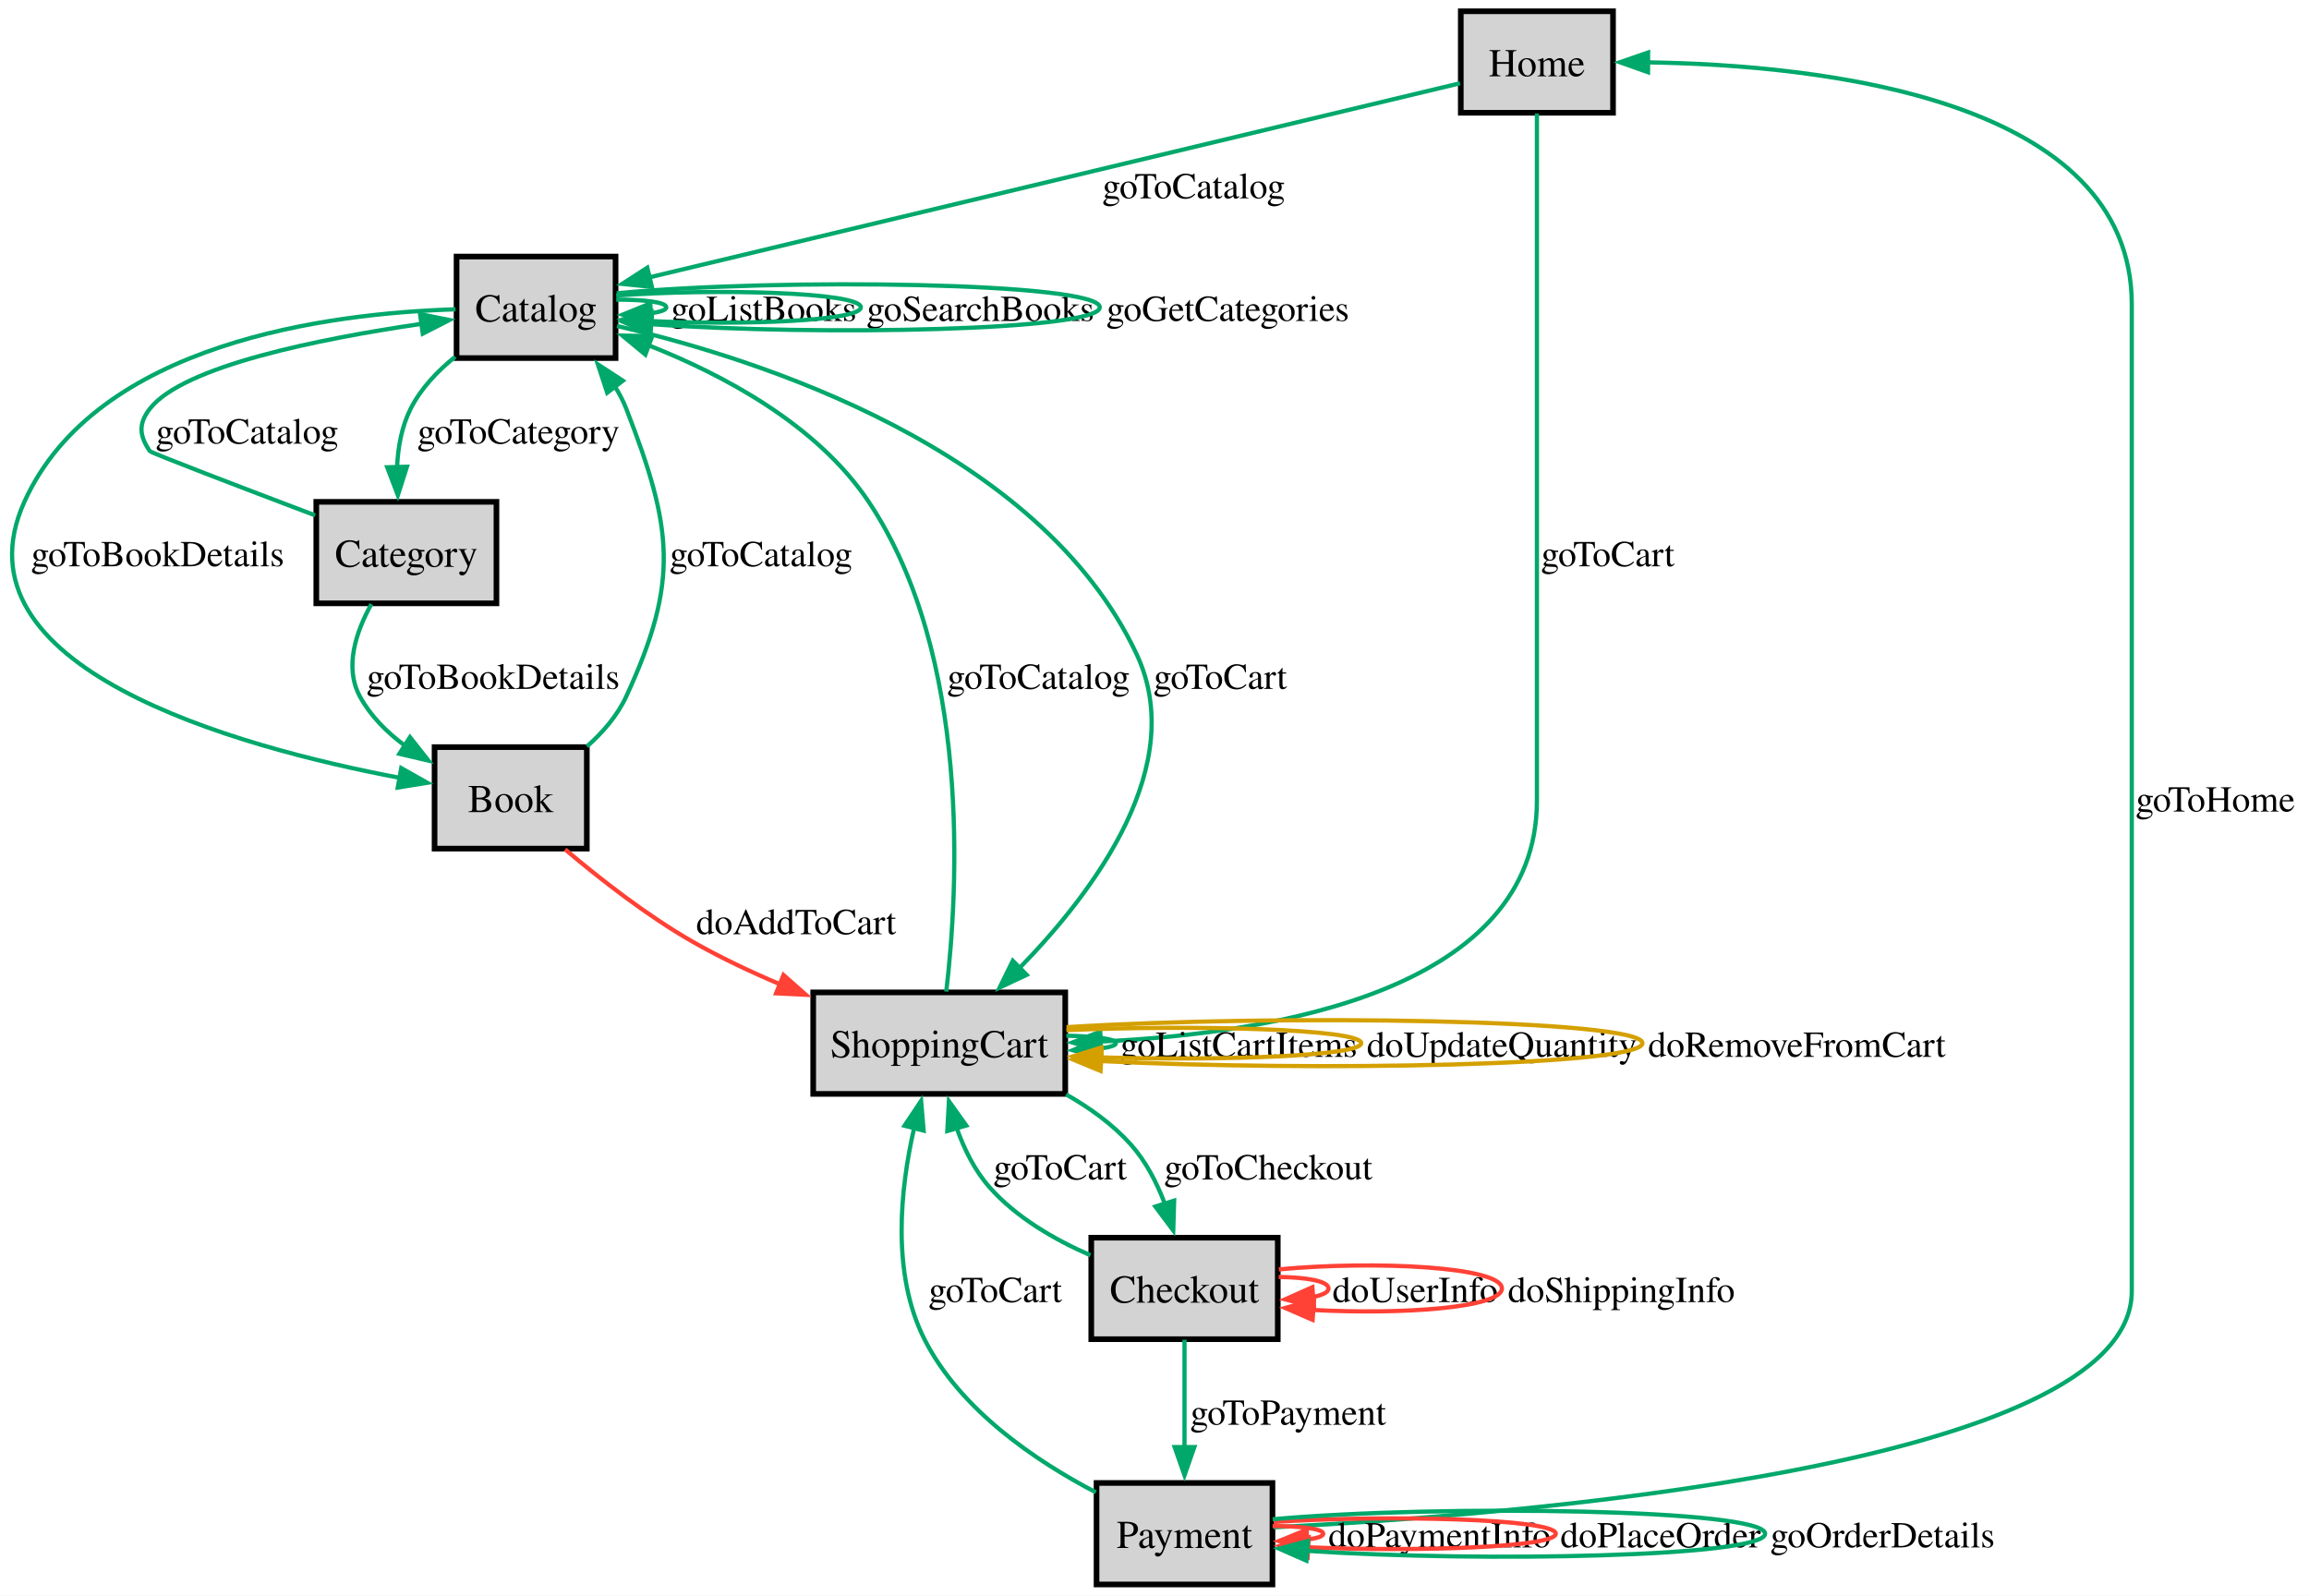
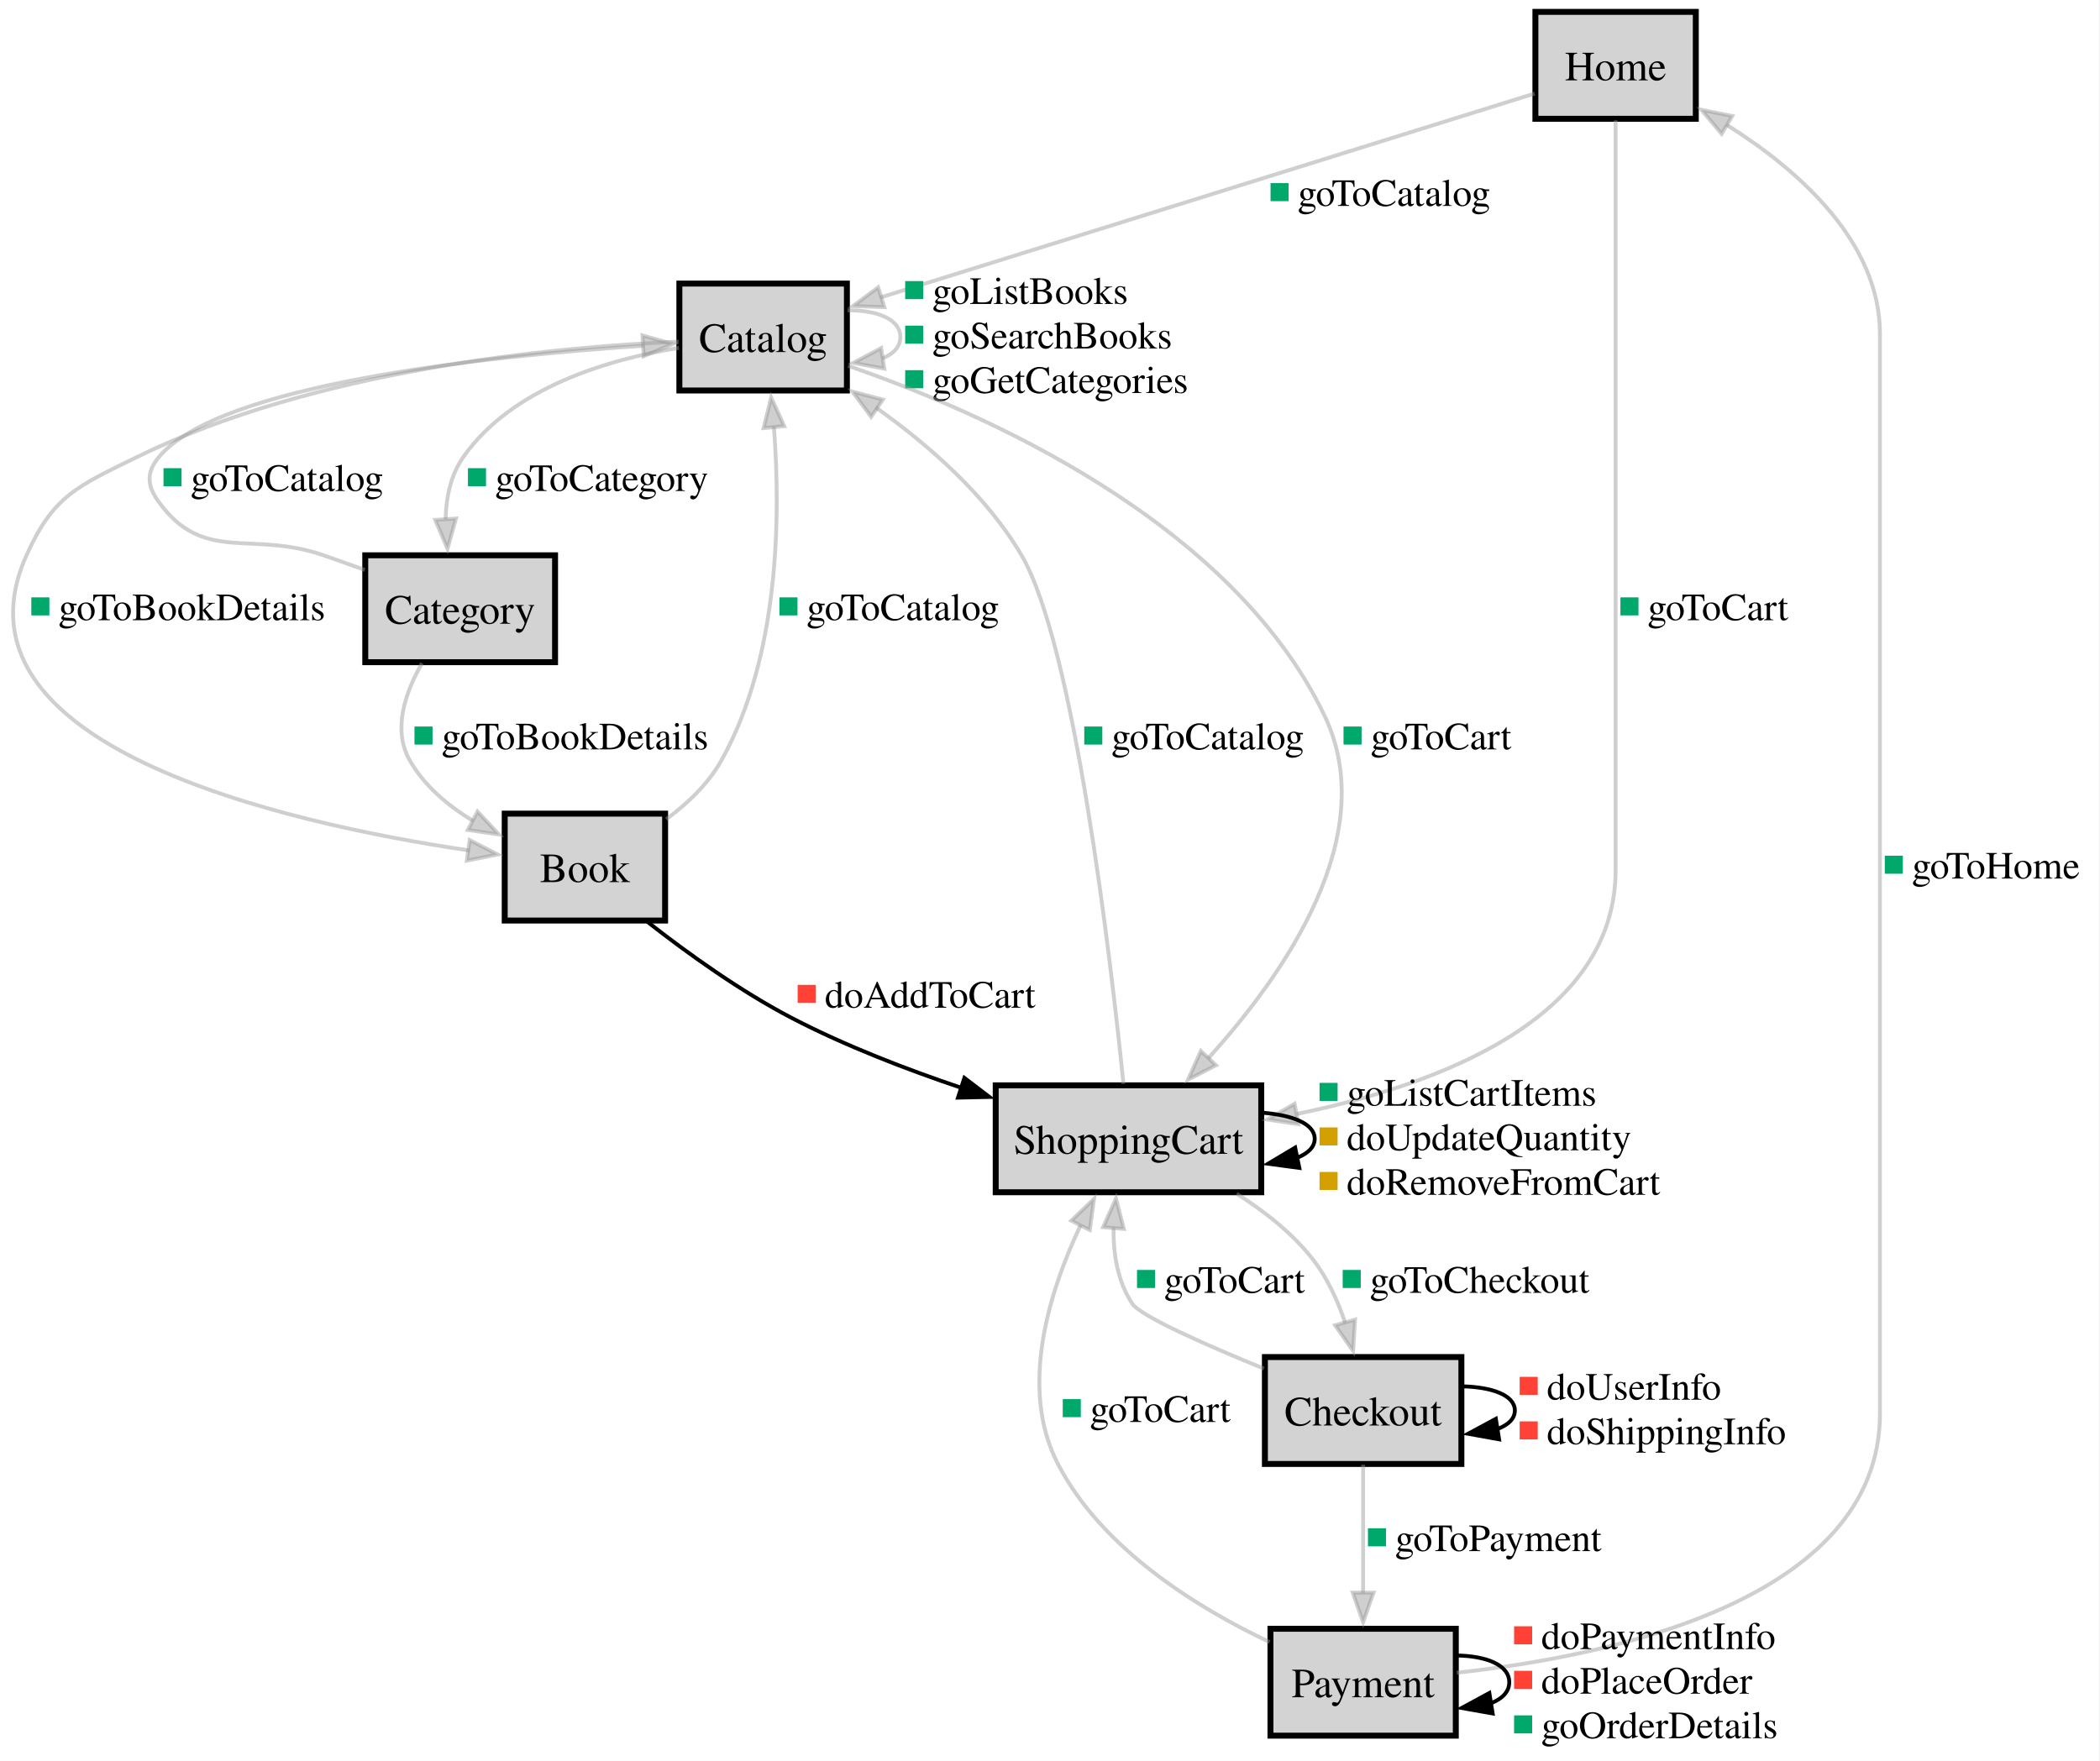
- <svg xmlns="http://www.w3.org/2000/svg" xmlns:xlink="http://www.w3.org/1999/xlink" width="819pt" height="566pt" viewBox="0.00 0.00 819.00 566.00">
-   <g id="graph0" class="graph" transform="scale(1 1) rotate(0) translate(4 562)">
-     <polygon fill="white" stroke="none" points="-4,4 -4,-562 815.39,-562 815.39,4 -4,4" />
+ <svg xmlns="http://www.w3.org/2000/svg" xmlns:xlink="http://www.w3.org/1999/xlink" width="707pt" height="593pt" viewBox="0.00 0.00 707.00 593.00">
+   <g id="graph0" class="graph" transform="scale(1 1) rotate(0) translate(4 589)">
+     <polygon fill="white" stroke="none" points="-4,4 -4,-589 702.67,-589 702.67,4 -4,4" />
    <g id="node1" class="node">
      <g id="a_node1">
        <a xlink:href="#Home" xlink:title="Home">
-           <polygon fill="lightgray" stroke="black" stroke-width="2" points="568.14,-558 514.14,-558 514.14,-522 568.14,-522 568.14,-558" />
-           <text xml:space="preserve" text-anchor="middle" x="541.14" y="-534.95" font-family="Times,serif" font-size="14.00">Home</text>
+           <polygon fill="lightgray" stroke="black" stroke-width="2" points="566.92,-585 512.92,-585 512.92,-549 566.92,-549 566.92,-585" />
+           <text xml:space="preserve" text-anchor="middle" x="539.92" y="-561.95" font-family="Times,serif" font-size="14.00">Home</text>
        </a>
      </g>
    </g>
    <g id="node2" class="node">
      <g id="a_node2">
        <a xlink:href="#Catalog" xlink:title="Catalog">
-           <polygon fill="lightgray" stroke="black" stroke-width="2" points="214.34,-471 157.94,-471 157.94,-435 214.34,-435 214.34,-471" />
-           <text xml:space="preserve" text-anchor="middle" x="186.14" y="-447.95" font-family="Times,serif" font-size="14.00">Catalog</text>
+           <polygon fill="lightgray" stroke="black" stroke-width="2" points="281.12,-493.5 224.72,-493.5 224.72,-457.5 281.12,-457.5 281.12,-493.5" />
+           <text xml:space="preserve" text-anchor="middle" x="252.92" y="-470.45" font-family="Times,serif" font-size="14.00">Catalog</text>
        </a>
      </g>
    </g>
    <g id="edge2" class="edge goToCatalog">
      <g id="a_edge2">
-         <a xlink:href="#goToCatalog" xlink:title="goToCatalog">
-           <path fill="none" stroke="#00a86b" stroke-width="1.5" d="M513.88,-532.47C451.72,-517.59 299.27,-481.09 226.32,-463.62" />
-           <polygon fill="#00a86b" stroke="#00a86b" stroke-width="1.5" points="227.23,-460.24 216.69,-461.31 225.6,-467.05 227.23,-460.24" />
+         <a xlink:href="#goToCatalog" xlink:title="&lt;TABLE&gt;">
+           <path fill="none" stroke="#999999" stroke-width="1.3" stroke-opacity="0.467" d="M512.67,-557.5C461.64,-541.59 351.52,-507.25 292.38,-488.81" />
+           <polygon fill="#999999" fill-opacity="0.467" stroke="#999999" stroke-width="1.3" stroke-opacity="0.467" points="293.74,-485.56 283.15,-485.92 291.65,-492.24 293.74,-485.56" />
        </a>
      </g>
      <g id="a_edge2-label">
-         <a xlink:href="#goToCatalog" xlink:title="goToCatalog">
-           <text xml:space="preserve" text-anchor="middle" x="419.4" y="-491.65" font-family="Times,serif" font-size="13.00">goToCatalog</text>
+         <a xlink:href="#goToCatalog" xlink:title="&lt;TABLE&gt;">
+           <g id="a_edge2_0">
+             <a xlink:href="#goToCatalog" xlink:title="Go to Catalog Screen (safe)">
+               <text xml:space="preserve" text-anchor="start" x="422.13" y="-519.65" font-family="Times,serif" font-size="13.00" fill="#00a86b">■</text>
+               <text xml:space="preserve" text-anchor="start" x="429.63" y="-519.65" font-family="Times,serif" font-size="13.00"> goToCatalog</text>
+             </a>
+           </g>
        </a>
      </g>
    </g>
    <g id="node5" class="node">
      <g id="a_node5">
        <a xlink:href="#ShoppingCart" xlink:title="ShoppingCart">
-           <polygon fill="lightgray" stroke="black" stroke-width="2" points="373.84,-210 284.44,-210 284.44,-174 373.84,-174 373.84,-210" />
-           <text xml:space="preserve" text-anchor="middle" x="329.14" y="-186.95" font-family="Times,serif" font-size="14.00">ShoppingCart</text>
+           <polygon fill="lightgray" stroke="black" stroke-width="2" points="420.62,-223.5 331.22,-223.5 331.22,-187.5 420.62,-187.5 420.62,-223.5" />
+           <text xml:space="preserve" text-anchor="middle" x="375.92" y="-200.45" font-family="Times,serif" font-size="14.00">ShoppingCart</text>
        </a>
      </g>
    </g>
    <g id="edge8" class="edge goToCart">
      <g id="a_edge8">
-         <a xlink:href="#goToCart" xlink:title="goToCart">
-           <path fill="none" stroke="#00a86b" stroke-width="1.5" d="M541.14,-521.74C541.14,-504.57 541.14,-477.46 541.14,-454 541.14,-454 541.14,-454 541.14,-278 541.14,-211.08 449.03,-195.45 386.24,-192.57" />
-           <polygon fill="#00a86b" stroke="#00a86b" stroke-width="1.5" points="386.49,-189.08 376.37,-192.23 386.25,-196.07 386.49,-189.08" />
+         <a xlink:href="#goToCart" xlink:title="&lt;TABLE&gt;">
+           <path fill="none" stroke="#999999" stroke-width="1.3" stroke-opacity="0.467" d="M539.92,-548.51C539.92,-530.47 539.92,-501.52 539.92,-476.5 539.92,-476.5 539.92,-476.5 539.92,-296 539.92,-245.76 479.9,-223.55 432.48,-213.85" />
+           <polygon fill="#999999" fill-opacity="0.467" stroke="#999999" stroke-width="1.3" stroke-opacity="0.467" points="433.15,-210.41 422.67,-212 431.85,-217.29 433.15,-210.41" />
        </a>
      </g>
      <g id="a_edge8-label">
-         <a xlink:href="#goToCart" xlink:title="goToCart">
-           <text xml:space="preserve" text-anchor="middle" x="566.27" y="-361.15" font-family="Times,serif" font-size="13.00">goToCart</text>
+         <a xlink:href="#goToCart" xlink:title="&lt;TABLE&gt;">
+           <g id="a_edge8_1">
+             <a xlink:href="#goToCart" xlink:title="Go to Cart Screen (safe)">
+               <text xml:space="preserve" text-anchor="start" x="539.92" y="-380.15" font-family="Times,serif" font-size="13.00" fill="#00a86b">■</text>
+               <text xml:space="preserve" text-anchor="start" x="547.42" y="-380.15" font-family="Times,serif" font-size="13.00"> goToCart</text>
+             </a>
+           </g>
        </a>
      </g>
    </g>
    <g id="edge14" class="edge goListBooks">
      <g id="a_edge14">
-         <a xlink:href="#goListBooks" xlink:title="goListBooks">
-           <path fill="none" stroke="#00a86b" stroke-width="1.5" d="M214.57,-455.72C224.4,-455.75 232.34,-454.84 232.34,-453 232.34,-452.02 230.1,-451.31 226.53,-450.86" />
-           <polygon fill="#00a86b" stroke="#00a86b" stroke-width="1.5" points="226.99,-447.38 216.83,-450.39 226.65,-454.37 226.99,-447.38" />
+         <a xlink:href="#goListBooks" xlink:title="&lt;TABLE&gt;">
+           <path fill="none" stroke="#999999" stroke-width="1.3" stroke-opacity="0.467" d="M281.35,-484.5C291.18,-484.59 299.12,-481.59 299.12,-475.5 299.12,-472.17 296.75,-469.76 292.99,-468.28" />
+           <polygon fill="#999999" fill-opacity="0.467" stroke="#999999" stroke-width="1.3" stroke-opacity="0.467" points="293.71,-464.85 283.29,-466.8 292.65,-471.77 293.71,-464.85" />
        </a>
      </g>
      <g id="a_edge14-label">
-         <a xlink:href="#goListBooks" xlink:title="goListBooks">
-           <text xml:space="preserve" text-anchor="middle" x="266.84" y="-448.15" font-family="Times,serif" font-size="13.00">goListBooks</text>
-         </a>
-       </g>
-     </g>
-     <g id="edge15" class="edge goSearchBooks">
-       <g id="a_edge15">
-         <a xlink:href="#goSearchBooks" xlink:title="goSearchBooks">
-           <path fill="none" stroke="#00a86b" stroke-width="1.5" d="M214.56,-457.18C249.95,-459.76 301.34,-458.37 301.34,-453 301.34,-448.22 260.58,-446.59 226.66,-448.11" />
-           <polygon fill="#00a86b" stroke="#00a86b" stroke-width="1.5" points="226.61,-444.61 216.83,-448.69 227.02,-451.6 226.61,-444.61" />
-         </a>
-       </g>
-       <g id="a_edge15-label">
-         <a xlink:href="#goSearchBooks" xlink:title="goSearchBooks">
-           <text xml:space="preserve" text-anchor="middle" x="343.72" y="-448.15" font-family="Times,serif" font-size="13.00">goSearchBooks</text>
-         </a>
-       </g>
-     </g>
-     <g id="edge16" class="edge goGetCategories">
-       <g id="a_edge16">
-         <a xlink:href="#goGetCategories" xlink:title="goGetCategories">
-           <path fill="none" stroke="#00a86b" stroke-width="1.5" d="M214.77,-457.97C272.18,-463.49 386.09,-461.84 386.09,-453 386.09,-444.75 286.81,-442.76 226.91,-447.02" />
-           <polygon fill="#00a86b" stroke="#00a86b" stroke-width="1.5" points="226.71,-443.53 217.03,-447.84 227.29,-450.5 226.71,-443.53" />
-         </a>
-       </g>
-       <g id="a_edge16-label">
-         <a xlink:href="#goGetCategories" xlink:title="goGetCategories">
-           <text xml:space="preserve" text-anchor="middle" x="431.47" y="-448.15" font-family="Times,serif" font-size="13.00">goGetCategories</text>
+         <a xlink:href="#goListBooks" xlink:title="&lt;TABLE&gt;">
+           <g id="a_edge14_2">
+             <a xlink:href="#goListBooks" xlink:title="Get Book List (safe)">
+               <text xml:space="preserve" text-anchor="start" x="299.12" y="-486.65" font-family="Times,serif" font-size="13.00" fill="#00a86b">■</text>
+               <text xml:space="preserve" text-anchor="start" x="306.62" y="-486.65" font-family="Times,serif" font-size="13.00"> goListBooks</text>
+             </a>
+           </g>
+           <g id="a_edge14_3">
+             <a xlink:href="#goSearchBooks" xlink:title="Search Books (safe)">
+               <text xml:space="preserve" text-anchor="start" x="299.12" y="-471.65" font-family="Times,serif" font-size="13.00" fill="#00a86b">■</text>
+               <text xml:space="preserve" text-anchor="start" x="306.62" y="-471.65" font-family="Times,serif" font-size="13.00"> goSearchBooks</text>
+             </a>
+           </g>
+           <g id="a_edge14_4">
+             <a xlink:href="#goGetCategories" xlink:title="Get Category List (safe)">
+               <text xml:space="preserve" text-anchor="start" x="299.12" y="-456.65" font-family="Times,serif" font-size="13.00" fill="#00a86b">■</text>
+               <text xml:space="preserve" text-anchor="start" x="306.62" y="-456.65" font-family="Times,serif" font-size="13.00"> goGetCategories</text>
+             </a>
+           </g>
        </a>
      </g>
    </g>
    <g id="node3" class="node">
      <g id="a_node3">
        <a xlink:href="#Book" xlink:title="Book">
-           <polygon fill="lightgray" stroke="black" stroke-width="2" points="204.14,-297 150.14,-297 150.14,-261 204.14,-261 204.14,-297" />
-           <text xml:space="preserve" text-anchor="middle" x="177.14" y="-273.95" font-family="Times,serif" font-size="14.00">Book</text>
+           <polygon fill="lightgray" stroke="black" stroke-width="2" points="219.92,-315 165.92,-315 165.92,-279 219.92,-279 219.92,-315" />
+           <text xml:space="preserve" text-anchor="middle" x="192.92" y="-291.95" font-family="Times,serif" font-size="14.00">Book</text>
        </a>
      </g>
    </g>
    <g id="edge6" class="edge goToBookDetails">
      <g id="a_edge6">
-         <a xlink:href="#goToBookDetails" xlink:title="goToBookDetails">
-           <path fill="none" stroke="#00a86b" stroke-width="1.5" d="M157.56,-452.29C113.2,-450.92 30.22,-440.57 4.64,-384 -21.92,-325.25 79.27,-297.18 137.96,-286.07" />
-           <polygon fill="#00a86b" stroke="#00a86b" stroke-width="1.5" points="138.32,-289.56 147.55,-284.35 137.09,-282.67 138.32,-289.56" />
+         <a xlink:href="#goToBookDetails" xlink:title="&lt;TABLE&gt;">
+           <path fill="none" stroke="#999999" stroke-width="1.3" stroke-opacity="0.467" d="M224.45,-473.96C182.43,-472.13 102.3,-464.66 41.92,-435 22.15,-425.28 13.93,-422.11 4.92,-402 -23.73,-338.04 90.95,-311.95 154,-302.59" />
+           <polygon fill="#999999" fill-opacity="0.467" stroke="#999999" stroke-width="1.3" stroke-opacity="0.467" points="154.13,-306.1 163.54,-301.25 153.16,-299.17 154.13,-306.1" />
        </a>
      </g>
      <g id="a_edge6-label">
-         <a xlink:href="#goToBookDetails" xlink:title="goToBookDetails">
-           <text xml:space="preserve" text-anchor="middle" x="51.89" y="-361.15" font-family="Times,serif" font-size="13.00">goToBookDetails</text>
+         <a xlink:href="#goToBookDetails" xlink:title="&lt;TABLE&gt;">
+           <g id="a_edge6_5">
+             <a xlink:href="#goToBookDetails" xlink:title="Go to Book Details Screen (safe)">
+               <text xml:space="preserve" text-anchor="start" x="4.92" y="-380.15" font-family="Times,serif" font-size="13.00" fill="#00a86b">■</text>
+               <text xml:space="preserve" text-anchor="start" x="12.42" y="-380.15" font-family="Times,serif" font-size="13.00"> goToBookDetails</text>
+             </a>
+           </g>
        </a>
      </g>
    </g>
    <g id="node4" class="node">
      <g id="a_node4">
        <a xlink:href="#Category" xlink:title="Category">
-           <polygon fill="lightgray" stroke="black" stroke-width="2" points="172.09,-384 108.19,-384 108.19,-348 172.09,-348 172.09,-384" />
-           <text xml:space="preserve" text-anchor="middle" x="140.14" y="-360.95" font-family="Times,serif" font-size="14.00">Category</text>
-         </a>
-       </g>
-     </g>
-     <g id="edge17" class="edge goToCategory">
-       <g id="a_edge17">
-         <a xlink:href="#goToCategory" xlink:title="goToCategory">
-           <path fill="none" stroke="#00a86b" stroke-width="1.5" d="M157.45,-435.45C151.14,-430.37 145.27,-424.2 141.64,-417 138.47,-410.7 137.15,-403.36 136.84,-396.28" />
-           <polygon fill="#00a86b" stroke="#00a86b" stroke-width="1.5" points="140.34,-396.45 137.12,-386.36 133.34,-396.26 140.34,-396.45" />
-         </a>
-       </g>
-       <g id="a_edge17-label">
-         <a xlink:href="#goToCategory" xlink:title="goToCategory">
-           <text xml:space="preserve" text-anchor="middle" x="179.89" y="-404.65" font-family="Times,serif" font-size="13.00">goToCategory</text>
+           <polygon fill="lightgray" stroke="black" stroke-width="2" points="182.87,-402 118.97,-402 118.97,-366 182.87,-366 182.87,-402" />
+           <text xml:space="preserve" text-anchor="middle" x="150.92" y="-378.95" font-family="Times,serif" font-size="14.00">Category</text>
+         </a>
+       </g>
+     </g>
+     <g id="edge15" class="edge goToCategory">
+       <g id="a_edge15">
+         <a xlink:href="#goToCategory" xlink:title="&lt;TABLE&gt;">
+           <path fill="none" stroke="#999999" stroke-width="1.3" stroke-opacity="0.467" d="M224.57,-471.86C200.83,-468 168.3,-458.47 151.92,-435 147.72,-428.98 146.19,-421.48 146.02,-414.14" />
+           <polygon fill="#999999" fill-opacity="0.467" stroke="#999999" stroke-width="1.3" stroke-opacity="0.467" points="149.51,-414.38 146.66,-404.18 142.52,-413.93 149.51,-414.38" />
+         </a>
+       </g>
+       <g id="a_edge15-label">
+         <a xlink:href="#goToCategory" xlink:title="&lt;TABLE&gt;">
+           <g id="a_edge15_6">
+             <a xlink:href="#goToCategory" xlink:title="Go to Category Screen (safe)">
+               <text xml:space="preserve" text-anchor="start" x="151.92" y="-423.65" font-family="Times,serif" font-size="13.00" fill="#00a86b">■</text>
+               <text xml:space="preserve" text-anchor="start" x="159.42" y="-423.65" font-family="Times,serif" font-size="13.00"> goToCategory</text>
+             </a>
+           </g>
        </a>
      </g>
    </g>
    <g id="edge9" class="edge goToCart">
      <g id="a_edge9">
-         <a xlink:href="#goToCart" xlink:title="goToCart">
-           <path fill="none" stroke="#00a86b" stroke-width="1.5" d="M214.84,-446.37C264.58,-434.82 364.79,-403.08 399.14,-330 417.62,-290.69 384.38,-246.04 357.67,-218.7" />
-           <polygon fill="#00a86b" stroke="#00a86b" stroke-width="1.5" points="360.15,-216.23 350.56,-211.71 355.24,-221.22 360.15,-216.23" />
+         <a xlink:href="#goToCart" xlink:title="&lt;TABLE&gt;">
+           <path fill="none" stroke="#999999" stroke-width="1.3" stroke-opacity="0.467" d="M281.56,-465.79C326.19,-450.41 410.48,-413.71 441.92,-348 461.14,-307.84 428.54,-260.98 402.7,-232.53" />
+           <polygon fill="#999999" fill-opacity="0.467" stroke="#999999" stroke-width="1.3" stroke-opacity="0.467" points="405.38,-230.28 395.97,-225.41 400.29,-235.08 405.38,-230.28" />
        </a>
      </g>
      <g id="a_edge9-label">
-         <a xlink:href="#goToCart" xlink:title="goToCart">
-           <text xml:space="preserve" text-anchor="middle" x="428.81" y="-317.65" font-family="Times,serif" font-size="13.00">goToCart</text>
+         <a xlink:href="#goToCart" xlink:title="&lt;TABLE&gt;">
+           <g id="a_edge9_7">
+             <a xlink:href="#goToCart" xlink:title="Go to Cart Screen (safe)">
+               <text xml:space="preserve" text-anchor="start" x="446.7" y="-336.65" font-family="Times,serif" font-size="13.00" fill="#00a86b">■</text>
+               <text xml:space="preserve" text-anchor="start" x="454.2" y="-336.65" font-family="Times,serif" font-size="13.00"> goToCart</text>
+             </a>
+           </g>
        </a>
      </g>
    </g>
    <g id="edge3" class="edge goToCatalog">
      <g id="a_edge3">
-         <a xlink:href="#goToCatalog" xlink:title="goToCatalog">
-           <path fill="none" stroke="#00a86b" stroke-width="1.5" d="M204.19,-297.24C209.83,-302.23 215.01,-308.2 218.14,-315 237.13,-356.17 234.55,-374.74 218.14,-417 217.09,-419.72 215.71,-422.36 214.12,-424.88" />
-           <polygon fill="#00a86b" stroke="#00a86b" stroke-width="1.5" points="211.38,-422.7 208.06,-432.76 216.93,-426.97 211.38,-422.7" />
+         <a xlink:href="#goToCatalog" xlink:title="&lt;TABLE&gt;">
+           <path fill="none" stroke="#999999" stroke-width="1.3" stroke-opacity="0.467" d="M220.31,-313.12C227.53,-318.45 234.52,-325.12 238.92,-333 258.41,-367.88 258.85,-415.23 256.54,-445.33" />
+           <polygon fill="#999999" fill-opacity="0.467" stroke="#999999" stroke-width="1.3" stroke-opacity="0.467" points="253.07,-444.84 255.62,-455.13 260.04,-445.5 253.07,-444.84" />
        </a>
      </g>
      <g id="a_edge3-label">
-         <a xlink:href="#goToCatalog" xlink:title="goToCatalog">
-           <text xml:space="preserve" text-anchor="middle" x="265.93" y="-361.15" font-family="Times,serif" font-size="13.00">goToCatalog</text>
-         </a>
-       </g>
-     </g>
-     <g id="edge18" class="edge doAddToCart">
-       <g id="a_edge18">
-         <a xlink:href="#doAddToCart" xlink:title="doAddToCart">
-           <path fill="none" stroke="#ff4136" stroke-width="1.5" d="M196.46,-260.71C208.77,-250.3 225.41,-237.29 241.64,-228 251.34,-222.45 262.09,-217.37 272.64,-212.9" />
-           <polygon fill="#ff4136" stroke="#ff4136" stroke-width="1.5" points="273.91,-216.17 281.85,-209.16 271.27,-209.68 273.91,-216.17" />
-         </a>
-       </g>
-       <g id="a_edge18-label">
-         <a xlink:href="#doAddToCart" xlink:title="doAddToCart">
-           <text xml:space="preserve" text-anchor="middle" x="278.39" y="-230.65" font-family="Times,serif" font-size="13.00">doAddToCart</text>
+         <a xlink:href="#goToCatalog" xlink:title="&lt;TABLE&gt;">
+           <g id="a_edge3_8">
+             <a xlink:href="#goToCatalog" xlink:title="Go to Catalog Screen (safe)">
+               <text xml:space="preserve" text-anchor="start" x="256.79" y="-380.15" font-family="Times,serif" font-size="13.00" fill="#00a86b">■</text>
+               <text xml:space="preserve" text-anchor="start" x="264.29" y="-380.15" font-family="Times,serif" font-size="13.00"> goToCatalog</text>
+             </a>
+           </g>
+         </a>
+       </g>
+     </g>
+     <g id="edge16" class="edge doAddToCart">
+       <g id="a_edge16">
+         <a xlink:href="#doAddToCart" xlink:title="&lt;TABLE&gt;">
+           <path fill="none" stroke="#000000" stroke-width="1.3" d="M213.97,-278.56C227.36,-268.08 245.42,-255.07 262.92,-246 280.72,-236.77 301.16,-228.89 319.71,-222.65" />
+           <polygon fill="#000000" stroke="#000000" stroke-width="1.3" points="320.68,-226.01 329.11,-219.59 318.52,-219.36 320.68,-226.01" />
+         </a>
+       </g>
+       <g id="a_edge16-label">
+         <a xlink:href="#doAddToCart" xlink:title="&lt;TABLE&gt;">
+           <g id="a_edge16_9">
+             <a xlink:href="#doAddToCart" xlink:title="Add to Cart (unsafe)">
+               <text xml:space="preserve" text-anchor="start" x="262.92" y="-249.65" font-family="Times,serif" font-size="13.00" fill="#ff4136">■</text>
+               <text xml:space="preserve" text-anchor="start" x="270.42" y="-249.65" font-family="Times,serif" font-size="13.00"> doAddToCart</text>
+             </a>
+           </g>
        </a>
      </g>
    </g>
    <g id="edge4" class="edge goToCatalog">
      <g id="a_edge4">
-         <a xlink:href="#goToCatalog" xlink:title="goToCatalog">
-           <path fill="none" stroke="#00a86b" stroke-width="1.5" d="M107.77,-379.21C81.81,-389.04 49.6,-401.34 49.14,-402 45.37,-407.5 45.05,-411.73 49.14,-417 60.93,-432.18 109.53,-441.88 145.51,-447.13" />
-           <polygon fill="#00a86b" stroke="#00a86b" stroke-width="1.5" points="145,-450.59 155.39,-448.49 145.96,-443.66 145,-450.59" />
+         <a xlink:href="#goToCatalog" xlink:title="&lt;TABLE&gt;">
+           <path fill="none" stroke="#999999" stroke-width="1.3" stroke-opacity="0.467" d="M118.81,-397.06C114.16,-398.75 109.43,-400.44 104.92,-402 80.42,-410.5 64.67,-399.03 49.42,-420 45.5,-425.39 45.18,-429.86 49.42,-435 69.71,-459.6 159.41,-469.07 212.71,-472.57" />
+           <polygon fill="#999999" fill-opacity="0.467" stroke="#999999" stroke-width="1.3" stroke-opacity="0.467" points="212.3,-476.05 222.49,-473.16 212.72,-469.06 212.3,-476.05" />
        </a>
      </g>
      <g id="a_edge4-label">
-         <a xlink:href="#goToCatalog" xlink:title="goToCatalog">
-           <text xml:space="preserve" text-anchor="middle" x="83.64" y="-404.65" font-family="Times,serif" font-size="13.00">goToCatalog</text>
+         <a xlink:href="#goToCatalog" xlink:title="&lt;TABLE&gt;">
+           <g id="a_edge4_10">
+             <a xlink:href="#goToCatalog" xlink:title="Go to Catalog Screen (safe)">
+               <text xml:space="preserve" text-anchor="start" x="49.42" y="-423.65" font-family="Times,serif" font-size="13.00" fill="#00a86b">■</text>
+               <text xml:space="preserve" text-anchor="start" x="56.92" y="-423.65" font-family="Times,serif" font-size="13.00"> goToCatalog</text>
+             </a>
+           </g>
        </a>
      </g>
    </g>
    <g id="edge7" class="edge goToBookDetails">
      <g id="a_edge7">
-         <a xlink:href="#goToBookDetails" xlink:title="goToBookDetails">
-           <path fill="none" stroke="#00a86b" stroke-width="1.5" d="M127.72,-347.72C122.2,-337.79 118.08,-325.29 123.64,-315 127.39,-308.08 133.16,-302.31 139.55,-297.58" />
-           <polygon fill="#00a86b" stroke="#00a86b" stroke-width="1.5" points="141.42,-300.54 147.98,-292.21 137.66,-294.63 141.42,-300.54" />
+         <a xlink:href="#goToBookDetails" xlink:title="&lt;TABLE&gt;">
+           <path fill="none" stroke="#999999" stroke-width="1.3" stroke-opacity="0.467" d="M138.07,-365.65C132.37,-355.7 128.12,-343.2 133.92,-333 138.83,-324.39 146.77,-317.68 155.27,-312.55" />
+           <polygon fill="#999999" fill-opacity="0.467" stroke="#999999" stroke-width="1.3" stroke-opacity="0.467" points="156.77,-315.71 163.99,-307.96 153.51,-309.52 156.77,-315.71" />
        </a>
      </g>
      <g id="a_edge7-label">
-         <a xlink:href="#goToBookDetails" xlink:title="goToBookDetails">
-           <text xml:space="preserve" text-anchor="middle" x="170.89" y="-317.65" font-family="Times,serif" font-size="13.00">goToBookDetails</text>
+         <a xlink:href="#goToBookDetails" xlink:title="&lt;TABLE&gt;">
+           <g id="a_edge7_11">
+             <a xlink:href="#goToBookDetails" xlink:title="Go to Book Details Screen (safe)">
+               <text xml:space="preserve" text-anchor="start" x="133.92" y="-336.65" font-family="Times,serif" font-size="13.00" fill="#00a86b">■</text>
+               <text xml:space="preserve" text-anchor="start" x="141.42" y="-336.65" font-family="Times,serif" font-size="13.00"> goToBookDetails</text>
+             </a>
+           </g>
        </a>
      </g>
    </g>
    <g id="edge5" class="edge goToCatalog">
      <g id="a_edge5">
-         <a xlink:href="#goToCatalog" xlink:title="goToCatalog">
-           <path fill="none" stroke="#00a86b" stroke-width="1.5" d="M331.64,-210.3C335.85,-246.07 340.65,-329.36 304.14,-384 285.83,-411.4 252.49,-429.12 225.9,-439.58" />
-           <polygon fill="#00a86b" stroke="#00a86b" stroke-width="1.5" points="224.91,-436.22 216.74,-442.97 227.34,-442.78 224.91,-436.22" />
+         <a xlink:href="#goToCatalog" xlink:title="&lt;TABLE&gt;">
+           <path fill="none" stroke="#999999" stroke-width="1.3" stroke-opacity="0.467" d="M374.24,-223.97C369.94,-266.03 357.65,-371.69 339.92,-402 328.12,-422.19 308.5,-439.27 290.87,-451.78" />
+           <polygon fill="#999999" fill-opacity="0.467" stroke="#999999" stroke-width="1.3" stroke-opacity="0.467" points="289.29,-448.62 282.98,-457.14 293.22,-454.42 289.29,-448.62" />
        </a>
      </g>
      <g id="a_edge5-label">
-         <a xlink:href="#goToCatalog" xlink:title="goToCatalog">
-           <text xml:space="preserve" text-anchor="middle" x="364.35" y="-317.65" font-family="Times,serif" font-size="13.00">goToCatalog</text>
-         </a>
-       </g>
-     </g>
-     <g id="edge19" class="edge goListCartItems">
-       <g id="a_edge19">
-         <a xlink:href="#goListCartItems" xlink:title="goListCartItems">
-           <path fill="none" stroke="#00a86b" stroke-width="1.5" d="M374.23,-194.65C384.4,-194.41 391.84,-193.53 391.84,-192 391.84,-191.19 389.74,-190.56 386.25,-190.11" />
-           <polygon fill="#00a86b" stroke="#00a86b" stroke-width="1.5" points="386.7,-186.63 376.5,-189.49 386.26,-193.62 386.7,-186.63" />
-         </a>
-       </g>
-       <g id="a_edge19-label">
-         <a xlink:href="#goListCartItems" xlink:title="goListCartItems">
-           <text xml:space="preserve" text-anchor="middle" x="435.34" y="-187.15" font-family="Times,serif" font-size="13.00">goListCartItems</text>
-         </a>
-       </g>
-     </g>
-     <g id="edge20" class="edge doUpdateQuantity">
-       <g id="a_edge20">
-         <a xlink:href="#doUpdateQuantity" xlink:title="doUpdateQuantity">
-           <path fill="none" stroke="#d4a000" stroke-width="1.5" d="M374.25,-196.61C419.48,-198.58 478.84,-197.04 478.84,-192 478.84,-187.4 429.45,-185.72 386.46,-186.95" />
-           <polygon fill="#d4a000" stroke="#d4a000" stroke-width="1.5" points="386.39,-183.45 376.52,-187.31 386.64,-190.45 386.39,-183.45" />
-         </a>
-       </g>
-       <g id="a_edge20-label">
-         <a xlink:href="#doUpdateQuantity" xlink:title="doUpdateQuantity">
-           <text xml:space="preserve" text-anchor="middle" x="528.72" y="-187.15" font-family="Times,serif" font-size="13.00">doUpdateQuantity</text>
-         </a>
-       </g>
-     </g>
-     <g id="edge21" class="edge doRemoveFromCart">
-       <g id="a_edge21">
-         <a xlink:href="#doRemoveFromCart" xlink:title="doRemoveFromCart">
-           <path fill="none" stroke="#d4a000" stroke-width="1.5" d="M374.29,-197.66C448.07,-202.33 578.59,-200.44 578.59,-192 578.59,-184 461.47,-181.89 386.41,-185.65" />
-           <polygon fill="#d4a000" stroke="#d4a000" stroke-width="1.5" points="386.35,-182.15 376.56,-186.21 386.74,-189.14 386.35,-182.15" />
-         </a>
-       </g>
-       <g id="a_edge21-label">
-         <a xlink:href="#doRemoveFromCart" xlink:title="doRemoveFromCart">
-           <text xml:space="preserve" text-anchor="middle" x="633.34" y="-187.15" font-family="Times,serif" font-size="13.00">doRemoveFromCart</text>
+         <a xlink:href="#goToCatalog" xlink:title="&lt;TABLE&gt;">
+           <g id="a_edge5_12">
+             <a xlink:href="#goToCatalog" xlink:title="Go to Catalog Screen (safe)">
+               <text xml:space="preserve" text-anchor="start" x="359.41" y="-336.65" font-family="Times,serif" font-size="13.00" fill="#00a86b">■</text>
+               <text xml:space="preserve" text-anchor="start" x="366.91" y="-336.65" font-family="Times,serif" font-size="13.00"> goToCatalog</text>
+             </a>
+           </g>
+         </a>
+       </g>
+     </g>
+     <g id="edge17" class="edge goListCartItems">
+       <g id="a_edge17">
+         <a xlink:href="#goListCartItems" xlink:title="&lt;TABLE&gt;">
+           <path fill="none" stroke="#000000" stroke-width="1.3" d="M421.01,-214.28C431.19,-213.49 438.62,-210.56 438.62,-205.5 438.62,-202.73 436.4,-200.6 432.72,-199.11" />
+           <polygon fill="#000000" stroke="#000000" stroke-width="1.3" points="433.44,-195.69 422.94,-197.11 432.04,-202.54 433.44,-195.69" />
+         </a>
+       </g>
+       <g id="a_edge17-label">
+         <a xlink:href="#goListCartItems" xlink:title="&lt;TABLE&gt;">
+           <g id="a_edge17_13">
+             <a xlink:href="#goListCartItems" xlink:title="Get Cart Items List (safe)">
+               <text xml:space="preserve" text-anchor="start" x="438.62" y="-216.65" font-family="Times,serif" font-size="13.00" fill="#00a86b">■</text>
+               <text xml:space="preserve" text-anchor="start" x="446.12" y="-216.65" font-family="Times,serif" font-size="13.00"> goListCartItems</text>
+             </a>
+           </g>
+           <g id="a_edge17_14">
+             <a xlink:href="#doUpdateQuantity" xlink:title="Update Cart Item Quantity (idempotent)">
+               <text xml:space="preserve" text-anchor="start" x="438.62" y="-201.65" font-family="Times,serif" font-size="13.00" fill="#d4a000">■</text>
+               <text xml:space="preserve" text-anchor="start" x="446.12" y="-201.65" font-family="Times,serif" font-size="13.00"> doUpdateQuantity</text>
+             </a>
+           </g>
+           <g id="a_edge17_15">
+             <a xlink:href="#doRemoveFromCart" xlink:title="Remove Item from Cart (idempotent)">
+               <text xml:space="preserve" text-anchor="start" x="438.62" y="-186.65" font-family="Times,serif" font-size="13.00" fill="#d4a000">■</text>
+               <text xml:space="preserve" text-anchor="start" x="446.12" y="-186.65" font-family="Times,serif" font-size="13.00"> doRemoveFromCart</text>
+             </a>
+           </g>
        </a>
      </g>
    </g>
    <g id="node6" class="node">
      <g id="a_node6">
        <a xlink:href="#Checkout" xlink:title="Checkout">
-           <polygon fill="lightgray" stroke="black" stroke-width="2" points="449.22,-123 383.07,-123 383.07,-87 449.22,-87 449.22,-123" />
-           <text xml:space="preserve" text-anchor="middle" x="416.14" y="-99.95" font-family="Times,serif" font-size="14.00">Checkout</text>
+           <polygon fill="lightgray" stroke="black" stroke-width="2" points="488,-132 421.85,-132 421.85,-96 488,-96 488,-132" />
+           <text xml:space="preserve" text-anchor="middle" x="454.92" y="-108.95" font-family="Times,serif" font-size="14.00">Checkout</text>
        </a>
      </g>
    </g>
    <g id="edge12" class="edge goToCheckout">
      <g id="a_edge12">
-         <a xlink:href="#goToCheckout" xlink:title="goToCheckout">
-           <path fill="none" stroke="#00a86b" stroke-width="1.5" d="M374.16,-173.8C382.61,-169.02 390.77,-163.13 397.14,-156 402.44,-150.07 406.32,-142.52 409.14,-135.09" />
-           <polygon fill="#00a86b" stroke="#00a86b" stroke-width="1.5" points="412.47,-136.15 412.15,-125.56 405.8,-134.04 412.47,-136.15" />
+         <a xlink:href="#goToCheckout" xlink:title="&lt;TABLE&gt;">
+           <path fill="none" stroke="#999999" stroke-width="1.3" stroke-opacity="0.467" d="M412.34,-187C421.71,-181.09 431.07,-173.73 437.92,-165 442.83,-158.75 446.36,-151.01 448.89,-143.5" />
+           <polygon fill="#999999" fill-opacity="0.467" stroke="#999999" stroke-width="1.3" stroke-opacity="0.467" points="452.21,-144.6 451.55,-134.02 445.48,-142.7 452.21,-144.6" />
        </a>
      </g>
      <g id="a_edge12-label">
-         <a xlink:href="#goToCheckout" xlink:title="goToCheckout">
-           <text xml:space="preserve" text-anchor="middle" x="445.86" y="-143.65" font-family="Times,serif" font-size="13.00">goToCheckout</text>
+         <a xlink:href="#goToCheckout" xlink:title="&lt;TABLE&gt;">
+           <g id="a_edge12_16">
+             <a xlink:href="#goToCheckout" xlink:title="Go to Checkout Screen (safe)">
+               <text xml:space="preserve" text-anchor="start" x="446.42" y="-153.65" font-family="Times,serif" font-size="13.00" fill="#00a86b">■</text>
+               <text xml:space="preserve" text-anchor="start" x="453.92" y="-153.65" font-family="Times,serif" font-size="13.00"> goToCheckout</text>
+             </a>
+           </g>
        </a>
      </g>
    </g>
    <g id="edge10" class="edge goToCart">
      <g id="a_edge10">
-         <a xlink:href="#goToCart" xlink:title="goToCart">
-           <path fill="none" stroke="#00a86b" stroke-width="1.5" d="M382.76,-116.77C370.08,-122.29 356.42,-130.18 346.89,-141 341.68,-146.92 337.97,-154.47 335.34,-161.9" />
-           <polygon fill="#00a86b" stroke="#00a86b" stroke-width="1.5" points="332.01,-160.83 332.58,-171.41 338.73,-162.79 332.01,-160.83" />
+         <a xlink:href="#goToCart" xlink:title="&lt;TABLE&gt;">
+           <path fill="none" stroke="#999999" stroke-width="1.3" stroke-opacity="0.467" d="M421.52,-128.1C401.72,-136.19 379.96,-145.8 377.17,-150 372.27,-157.4 370.79,-166.69 370.89,-175.5" />
+           <polygon fill="#999999" fill-opacity="0.467" stroke="#999999" stroke-width="1.3" stroke-opacity="0.467" points="367.39,-175.74 371.71,-185.41 374.37,-175.16 367.39,-175.74" />
        </a>
      </g>
      <g id="a_edge10-label">
-         <a xlink:href="#goToCart" xlink:title="goToCart">
-           <text xml:space="preserve" text-anchor="middle" x="372.02" y="-143.65" font-family="Times,serif" font-size="13.00">goToCart</text>
-         </a>
-       </g>
-     </g>
-     <g id="edge22" class="edge doUserInfo">
-       <g id="a_edge22">
-         <a xlink:href="#doUserInfo" xlink:title="doUserInfo">
-           <path fill="none" stroke="#ff4136" stroke-width="1.5" d="M449.55,-109.07C459.49,-108.95 467.22,-107.59 467.22,-105 467.22,-103.62 465.04,-102.6 461.5,-101.92" />
-           <polygon fill="#ff4136" stroke="#ff4136" stroke-width="1.5" points="462.06,-98.45 451.81,-101.12 461.49,-105.43 462.06,-98.45" />
-         </a>
-       </g>
-       <g id="a_edge22-label">
-         <a xlink:href="#doUserInfo" xlink:title="doUserInfo">
-           <text xml:space="preserve" text-anchor="middle" x="497.97" y="-100.15" font-family="Times,serif" font-size="13.00">doUserInfo</text>
-         </a>
-       </g>
-     </g>
-     <g id="edge23" class="edge doShippingInfo">
-       <g id="a_edge23">
-         <a xlink:href="#doShippingInfo" xlink:title="doShippingInfo">
-           <path fill="none" stroke="#ff4136" stroke-width="1.5" d="M449.59,-111.76C483.95,-114.94 528.72,-112.69 528.72,-105 528.72,-98.18 493.52,-95.64 461.59,-97.37" />
-           <polygon fill="#ff4136" stroke="#ff4136" stroke-width="1.5" points="461.57,-93.86 451.85,-98.08 462.08,-100.84 461.57,-93.86" />
-         </a>
-       </g>
-       <g id="a_edge23-label">
-         <a xlink:href="#doShippingInfo" xlink:title="doShippingInfo">
-           <text xml:space="preserve" text-anchor="middle" x="571.09" y="-100.15" font-family="Times,serif" font-size="13.00">doShippingInfo</text>
+         <a xlink:href="#goToCart" xlink:title="&lt;TABLE&gt;">
+           <g id="a_edge10_17">
+             <a xlink:href="#goToCart" xlink:title="Go to Cart Screen (safe)">
+               <text xml:space="preserve" text-anchor="start" x="377.17" y="-153.65" font-family="Times,serif" font-size="13.00" fill="#00a86b">■</text>
+               <text xml:space="preserve" text-anchor="start" x="384.67" y="-153.65" font-family="Times,serif" font-size="13.00"> goToCart</text>
+             </a>
+           </g>
+         </a>
+       </g>
+     </g>
+     <g id="edge18" class="edge doUserInfo">
+       <g id="a_edge18">
+         <a xlink:href="#doUserInfo" xlink:title="&lt;TABLE&gt;">
+           <path fill="none" stroke="#000000" stroke-width="1.3" d="M488.33,-122.14C498.27,-121.9 506,-119.18 506,-114 506,-111.17 503.69,-109.07 499.97,-107.71" />
+           <polygon fill="#000000" stroke="#000000" stroke-width="1.3" points="500.7,-104.29 490.27,-106.17 499.6,-111.2 500.7,-104.29" />
+         </a>
+       </g>
+       <g id="a_edge18-label">
+         <a xlink:href="#doUserInfo" xlink:title="&lt;TABLE&gt;">
+           <g id="a_edge18_18">
+             <a xlink:href="#doUserInfo" xlink:title="Input User Information (unsafe)">
+               <text xml:space="preserve" text-anchor="start" x="506" y="-117.65" font-family="Times,serif" font-size="13.00" fill="#ff4136">■</text>
+               <text xml:space="preserve" text-anchor="start" x="513.5" y="-117.65" font-family="Times,serif" font-size="13.00"> doUserInfo</text>
+             </a>
+           </g>
+           <g id="a_edge18_19">
+             <a xlink:href="#doShippingInfo" xlink:title="Input Shipping Information (unsafe)">
+               <text xml:space="preserve" text-anchor="start" x="506" y="-102.65" font-family="Times,serif" font-size="13.00" fill="#ff4136">■</text>
+               <text xml:space="preserve" text-anchor="start" x="513.5" y="-102.65" font-family="Times,serif" font-size="13.00"> doShippingInfo</text>
+             </a>
+           </g>
        </a>
      </g>
    </g>
    <g id="node7" class="node">
      <g id="a_node7">
        <a xlink:href="#Payment" xlink:title="Payment">
-           <polygon fill="lightgray" stroke="black" stroke-width="2" points="447.34,-36 384.94,-36 384.94,0 447.34,0 447.34,-36" />
-           <text xml:space="preserve" text-anchor="middle" x="416.14" y="-12.95" font-family="Times,serif" font-size="14.00">Payment</text>
+           <polygon fill="lightgray" stroke="black" stroke-width="2" points="486.12,-40.5 423.72,-40.5 423.72,-4.5 486.12,-4.5 486.12,-40.5" />
+           <text xml:space="preserve" text-anchor="middle" x="454.92" y="-17.45" font-family="Times,serif" font-size="14.00">Payment</text>
        </a>
      </g>
    </g>
    <g id="edge13" class="edge goToPayment">
      <g id="a_edge13">
-         <a xlink:href="#goToPayment" xlink:title="goToPayment">
-           <path fill="none" stroke="#00a86b" stroke-width="1.5" d="M416.14,-86.8C416.14,-75.81 416.14,-61.28 416.14,-48.48" />
-           <polygon fill="#00a86b" stroke="#00a86b" stroke-width="1.5" points="419.64,-48.74 416.14,-38.74 412.64,-48.74 419.64,-48.74" />
+         <a xlink:href="#goToPayment" xlink:title="&lt;TABLE&gt;">
+           <path fill="none" stroke="#999999" stroke-width="1.3" stroke-opacity="0.467" d="M454.92,-95.74C454.92,-83.49 454.92,-66.73 454.92,-52.45" />
+           <polygon fill="#999999" fill-opacity="0.467" stroke="#999999" stroke-width="1.3" stroke-opacity="0.467" points="458.42,-52.67 454.92,-42.67 451.42,-52.67 458.42,-52.67" />
        </a>
      </g>
      <g id="a_edge13-label">
-         <a xlink:href="#goToPayment" xlink:title="goToPayment">
-           <text xml:space="preserve" text-anchor="middle" x="452.89" y="-56.65" font-family="Times,serif" font-size="13.00">goToPayment</text>
+         <a xlink:href="#goToPayment" xlink:title="&lt;TABLE&gt;">
+           <g id="a_edge13_20">
+             <a xlink:href="#goToPayment" xlink:title="Go to Payment Screen (safe)">
+               <text xml:space="preserve" text-anchor="start" x="454.92" y="-66.65" font-family="Times,serif" font-size="13.00" fill="#00a86b">■</text>
+               <text xml:space="preserve" text-anchor="start" x="462.42" y="-66.65" font-family="Times,serif" font-size="13.00"> goToPayment</text>
+             </a>
+           </g>
        </a>
      </g>
    </g>
    <g id="edge1" class="edge goToHome">
      <g id="a_edge1">
-         <a xlink:href="#goToHome" xlink:title="goToHome">
-           <path fill="none" stroke="#00a86b" stroke-width="1.5" d="M447.75,-20.27C531.4,-24.5 752.14,-41.57 752.14,-104 752.14,-454 752.14,-454 752.14,-454 752.14,-527.19 641.57,-538.96 580.52,-539.88" />
-           <polygon fill="#00a86b" stroke="#00a86b" stroke-width="1.5" points="580.55,-536.38 570.57,-539.92 580.58,-543.38 580.55,-536.38" />
+         <a xlink:href="#goToHome" xlink:title="&lt;TABLE&gt;">
+           <path fill="none" stroke="#999999" stroke-width="1.3" stroke-opacity="0.467" d="M486.43,-25.7C536.58,-31.1 628.92,-49.65 628.92,-113 628.92,-476.5 628.92,-476.5 628.92,-476.5 628.92,-507.56 601.64,-531.67 577.28,-546.99" />
+           <polygon fill="#999999" fill-opacity="0.467" stroke="#999999" stroke-width="1.3" stroke-opacity="0.467" points="575.62,-543.91 568.8,-552.02 579.19,-549.93 575.62,-543.91" />
        </a>
      </g>
      <g id="a_edge1-label">
-         <a xlink:href="#goToHome" xlink:title="goToHome">
-           <text xml:space="preserve" text-anchor="middle" x="781.77" y="-274.15" font-family="Times,serif" font-size="13.00">goToHome</text>
+         <a xlink:href="#goToHome" xlink:title="&lt;TABLE&gt;">
+           <g id="a_edge1_21">
+             <a xlink:href="#goToHome" xlink:title="Go to Home Screen (safe)">
+               <text xml:space="preserve" text-anchor="start" x="628.92" y="-293.15" font-family="Times,serif" font-size="13.00" fill="#00a86b">■</text>
+               <text xml:space="preserve" text-anchor="start" x="636.42" y="-293.15" font-family="Times,serif" font-size="13.00"> goToHome</text>
+             </a>
+           </g>
        </a>
      </g>
    </g>
    <g id="edge11" class="edge goToCart">
      <g id="a_edge11">
-         <a xlink:href="#goToCart" xlink:title="goToCart">
-           <path fill="none" stroke="#00a86b" stroke-width="1.5" d="M384.68,-32.68C363.24,-43.87 336.54,-61.96 323.89,-87 312.17,-110.2 315.27,-140.15 320.25,-161.94" />
-           <polygon fill="#00a86b" stroke="#00a86b" stroke-width="1.5" points="316.83,-162.72 322.72,-171.52 323.61,-160.97 316.83,-162.72" />
+         <a xlink:href="#goToCart" xlink:title="&lt;TABLE&gt;">
+           <path fill="none" stroke="#999999" stroke-width="1.3" stroke-opacity="0.467" d="M423.43,-36.01C399.06,-47.56 367.04,-67.31 352.17,-96 339.04,-121.34 349.03,-153.64 359.8,-176.39" />
+           <polygon fill="#999999" fill-opacity="0.467" stroke="#999999" stroke-width="1.3" stroke-opacity="0.467" points="356.66,-177.94 364.32,-185.27 362.9,-174.77 356.66,-177.94" />
        </a>
      </g>
      <g id="a_edge11-label">
-         <a xlink:href="#goToCart" xlink:title="goToCart">
-           <text xml:space="preserve" text-anchor="middle" x="349.02" y="-100.15" font-family="Times,serif" font-size="13.00">goToCart</text>
-         </a>
-       </g>
-     </g>
-     <g id="edge24" class="edge doPaymentInfo">
-       <g id="a_edge24">
-         <a xlink:href="#doPaymentInfo" xlink:title="doPaymentInfo">
-           <path fill="none" stroke="#ff4136" stroke-width="1.5" d="M447.37,-20.72C457.4,-20.69 465.34,-19.78 465.34,-18 465.34,-17.05 463.1,-16.35 459.5,-15.9" />
-           <polygon fill="#ff4136" stroke="#ff4136" stroke-width="1.5" points="459.81,-12.41 449.64,-15.4 459.45,-19.4 459.81,-12.41" />
-         </a>
-       </g>
-       <g id="a_edge24-label">
-         <a xlink:href="#doPaymentInfo" xlink:title="doPaymentInfo">
-           <text xml:space="preserve" text-anchor="middle" x="506.59" y="-13.15" font-family="Times,serif" font-size="13.00">doPaymentInfo</text>
-         </a>
-       </g>
-     </g>
-     <g id="edge25" class="edge doPlaceOrder">
-       <g id="a_edge25">
-         <a xlink:href="#doPlaceOrder" xlink:title="doPlaceOrder">
-           <path fill="none" stroke="#ff4136" stroke-width="1.5" d="M447.75,-22.18C487.95,-24.76 547.84,-23.37 547.84,-18 547.84,-13.15 498.87,-11.54 459.77,-13.19" />
-           <polygon fill="#ff4136" stroke="#ff4136" stroke-width="1.5" points="459.82,-9.68 450.02,-13.7 460.19,-16.67 459.82,-9.68" />
-         </a>
-       </g>
-       <g id="a_edge25-label">
-         <a xlink:href="#doPlaceOrder" xlink:title="doPlaceOrder">
-           <text xml:space="preserve" text-anchor="middle" x="584.97" y="-13.15" font-family="Times,serif" font-size="13.00">doPlaceOrder</text>
-         </a>
-       </g>
-     </g>
-     <g id="edge26" class="edge goOrderDetails">
-       <g id="a_edge26">
-         <a xlink:href="#goOrderDetails" xlink:title="goOrderDetails">
-           <path fill="none" stroke="#00a86b" stroke-width="1.5" d="M447.42,-23.13C507.13,-28.46 622.09,-26.75 622.09,-18 622.09,-9.81 521.47,-7.79 459.61,-11.93" />
-           <polygon fill="#00a86b" stroke="#00a86b" stroke-width="1.5" points="459.38,-8.44 449.68,-12.7 459.92,-15.42 459.38,-8.44" />
-         </a>
-       </g>
-       <g id="a_edge26-label">
-         <a xlink:href="#goOrderDetails" xlink:title="goOrderDetails">
-           <text xml:space="preserve" text-anchor="middle" x="663.72" y="-13.15" font-family="Times,serif" font-size="13.00">goOrderDetails</text>
+         <a xlink:href="#goToCart" xlink:title="&lt;TABLE&gt;">
+           <g id="a_edge11_22">
+             <a xlink:href="#goToCart" xlink:title="Go to Cart Screen (safe)">
+               <text xml:space="preserve" text-anchor="start" x="352.17" y="-110.15" font-family="Times,serif" font-size="13.00" fill="#00a86b">■</text>
+               <text xml:space="preserve" text-anchor="start" x="359.67" y="-110.15" font-family="Times,serif" font-size="13.00"> goToCart</text>
+             </a>
+           </g>
+         </a>
+       </g>
+     </g>
+     <g id="edge19" class="edge doPaymentInfo">
+       <g id="a_edge19">
+         <a xlink:href="#doPaymentInfo" xlink:title="&lt;TABLE&gt;">
+           <path fill="none" stroke="#000000" stroke-width="1.3" d="M486.15,-31.5C496.18,-31.41 504.12,-28.41 504.12,-22.5 504.12,-19.27 501.75,-16.91 497.95,-15.42" />
+           <polygon fill="#000000" stroke="#000000" stroke-width="1.3" points="498.53,-11.97 488.1,-13.82 497.41,-18.87 498.53,-11.97" />
+         </a>
+       </g>
+       <g id="a_edge19-label">
+         <a xlink:href="#doPaymentInfo" xlink:title="&lt;TABLE&gt;">
+           <g id="a_edge19_23">
+             <a xlink:href="#doPaymentInfo" xlink:title="Input Payment Information (unsafe)">
+               <text xml:space="preserve" text-anchor="start" x="504.12" y="-33.65" font-family="Times,serif" font-size="13.00" fill="#ff4136">■</text>
+               <text xml:space="preserve" text-anchor="start" x="511.62" y="-33.65" font-family="Times,serif" font-size="13.00"> doPaymentInfo</text>
+             </a>
+           </g>
+           <g id="a_edge19_24">
+             <a xlink:href="#doPlaceOrder" xlink:title="Place Order (unsafe)">
+               <text xml:space="preserve" text-anchor="start" x="504.12" y="-18.65" font-family="Times,serif" font-size="13.00" fill="#ff4136">■</text>
+               <text xml:space="preserve" text-anchor="start" x="511.62" y="-18.65" font-family="Times,serif" font-size="13.00"> doPlaceOrder</text>
+             </a>
+           </g>
+           <g id="a_edge19_25">
+             <a xlink:href="#goOrderDetails" xlink:title="Display Order Details (safe)">
+               <text xml:space="preserve" text-anchor="start" x="504.12" y="-3.65" font-family="Times,serif" font-size="13.00" fill="#00a86b">■</text>
+               <text xml:space="preserve" text-anchor="start" x="511.62" y="-3.65" font-family="Times,serif" font-size="13.00"> goOrderDetails</text>
+             </a>
+           </g>
        </a>
      </g>
    </g>
  </g>
</svg>
